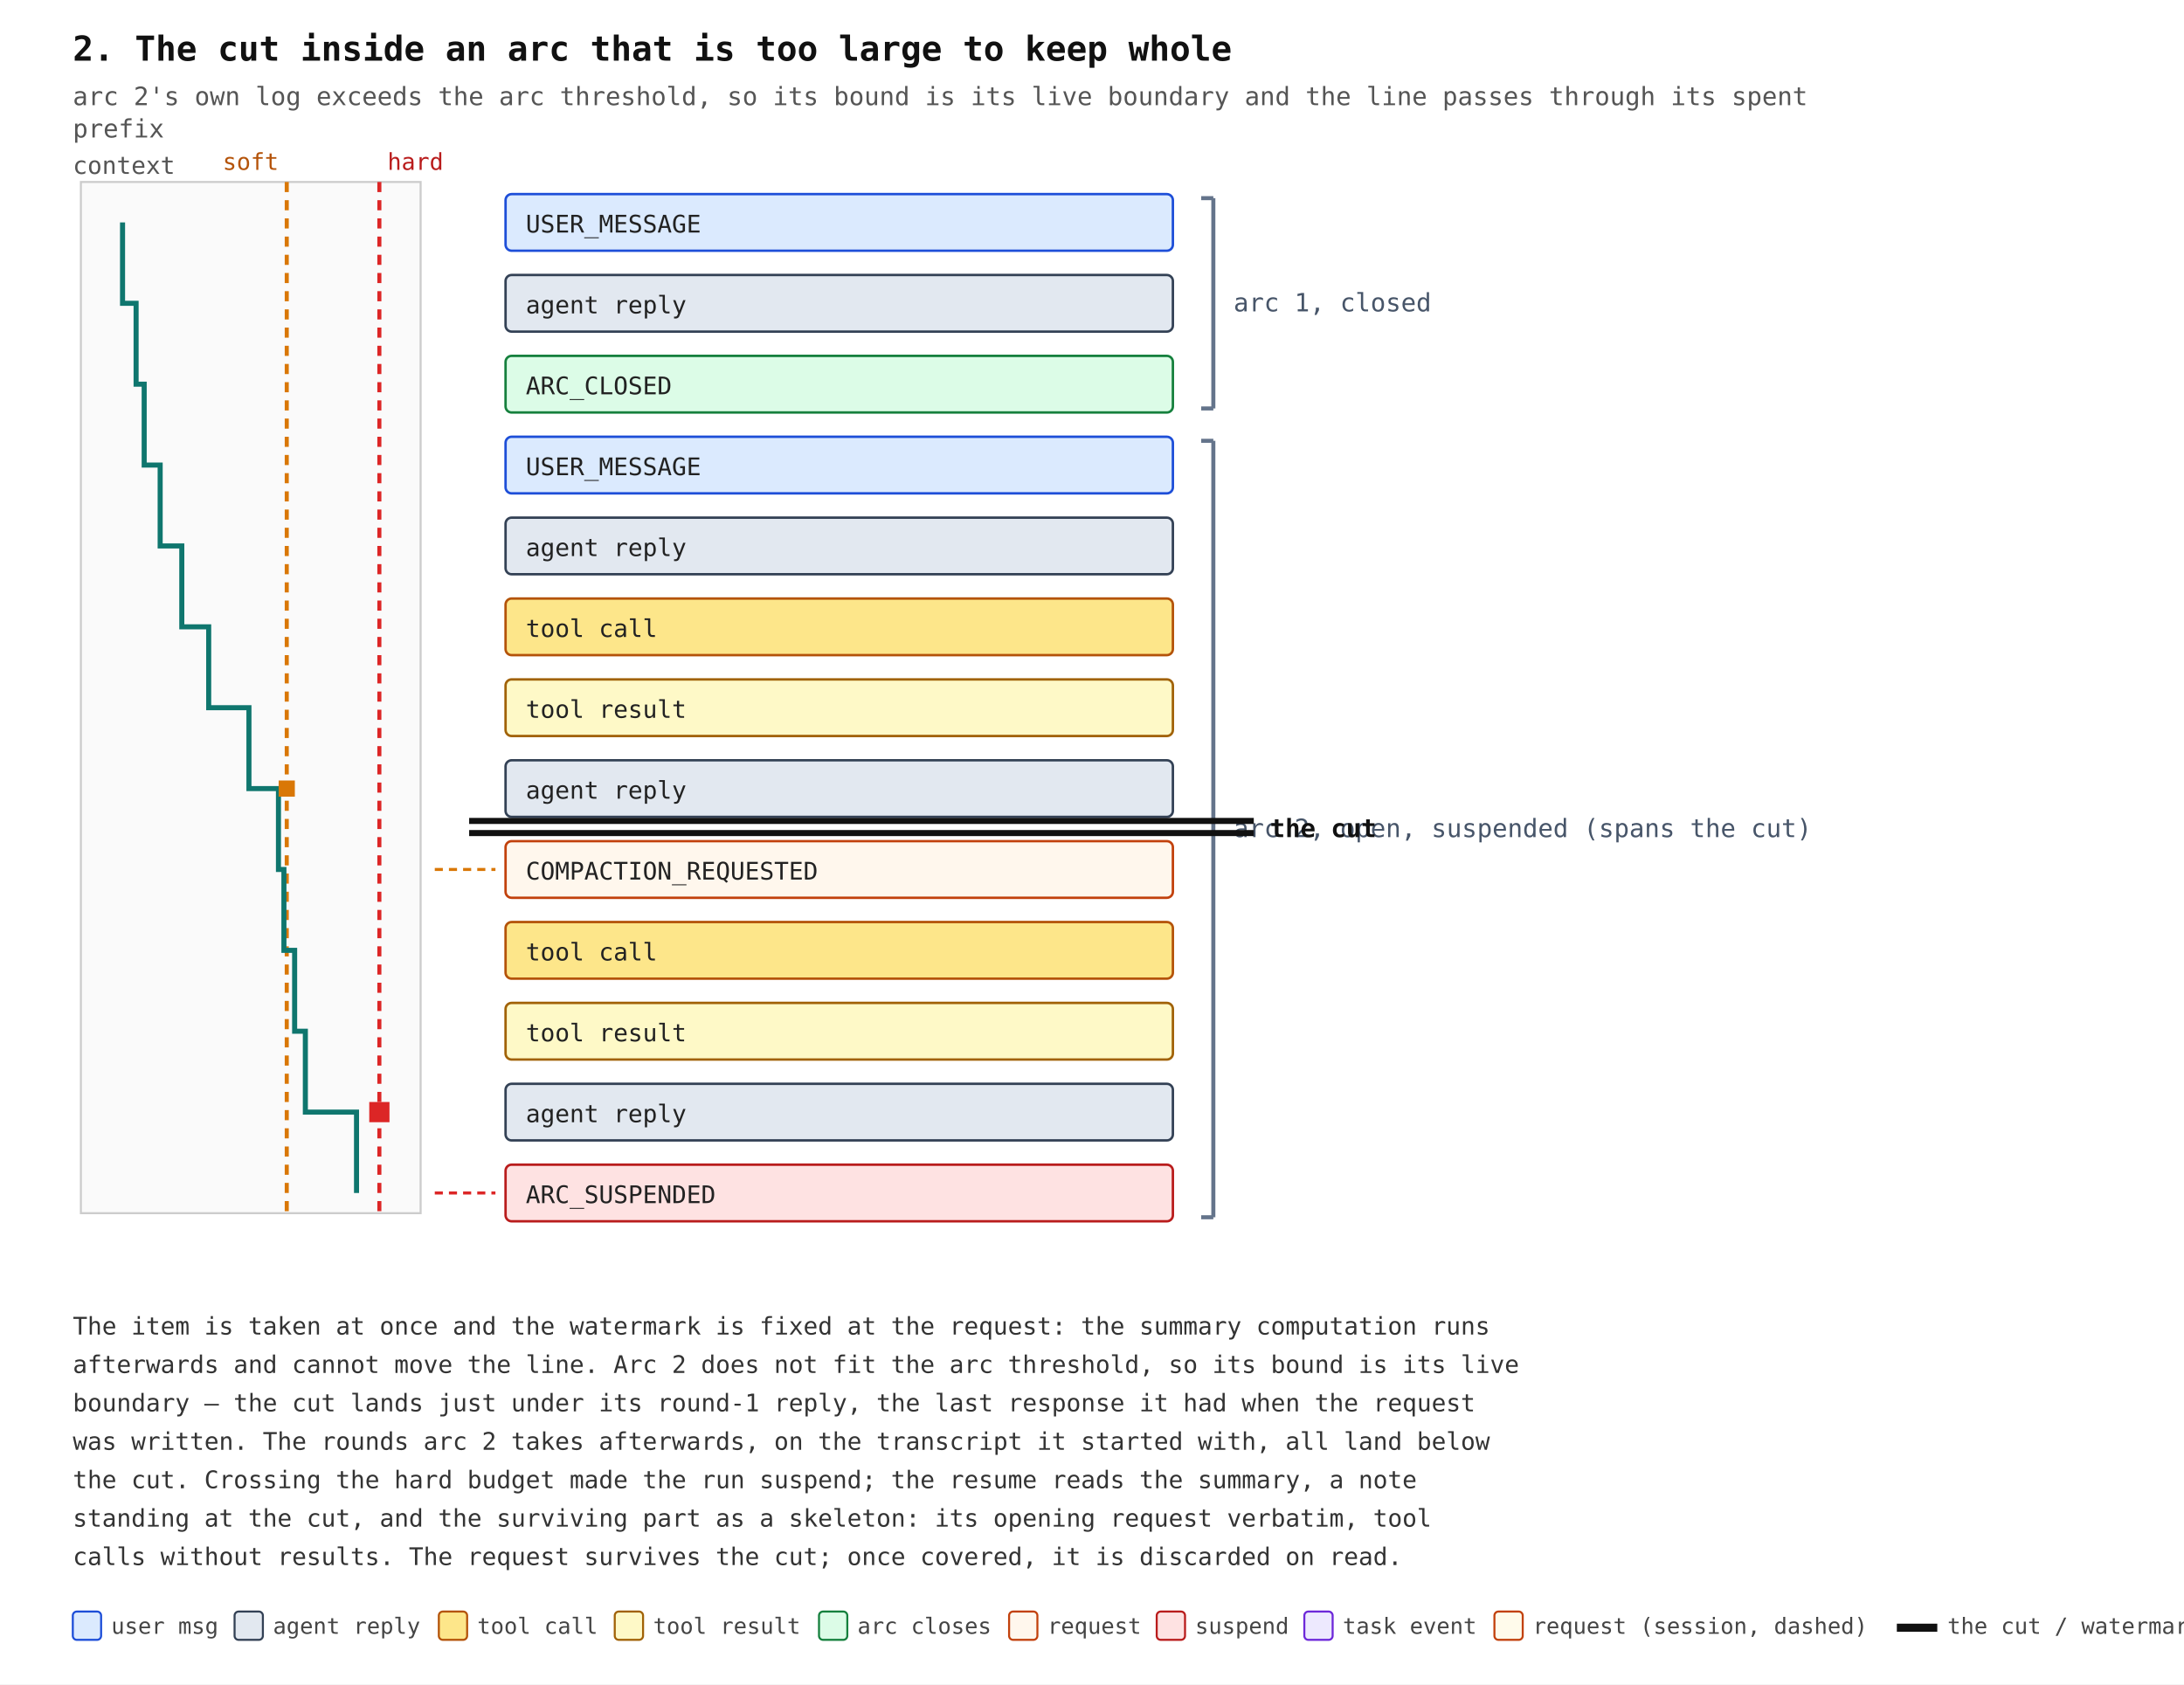
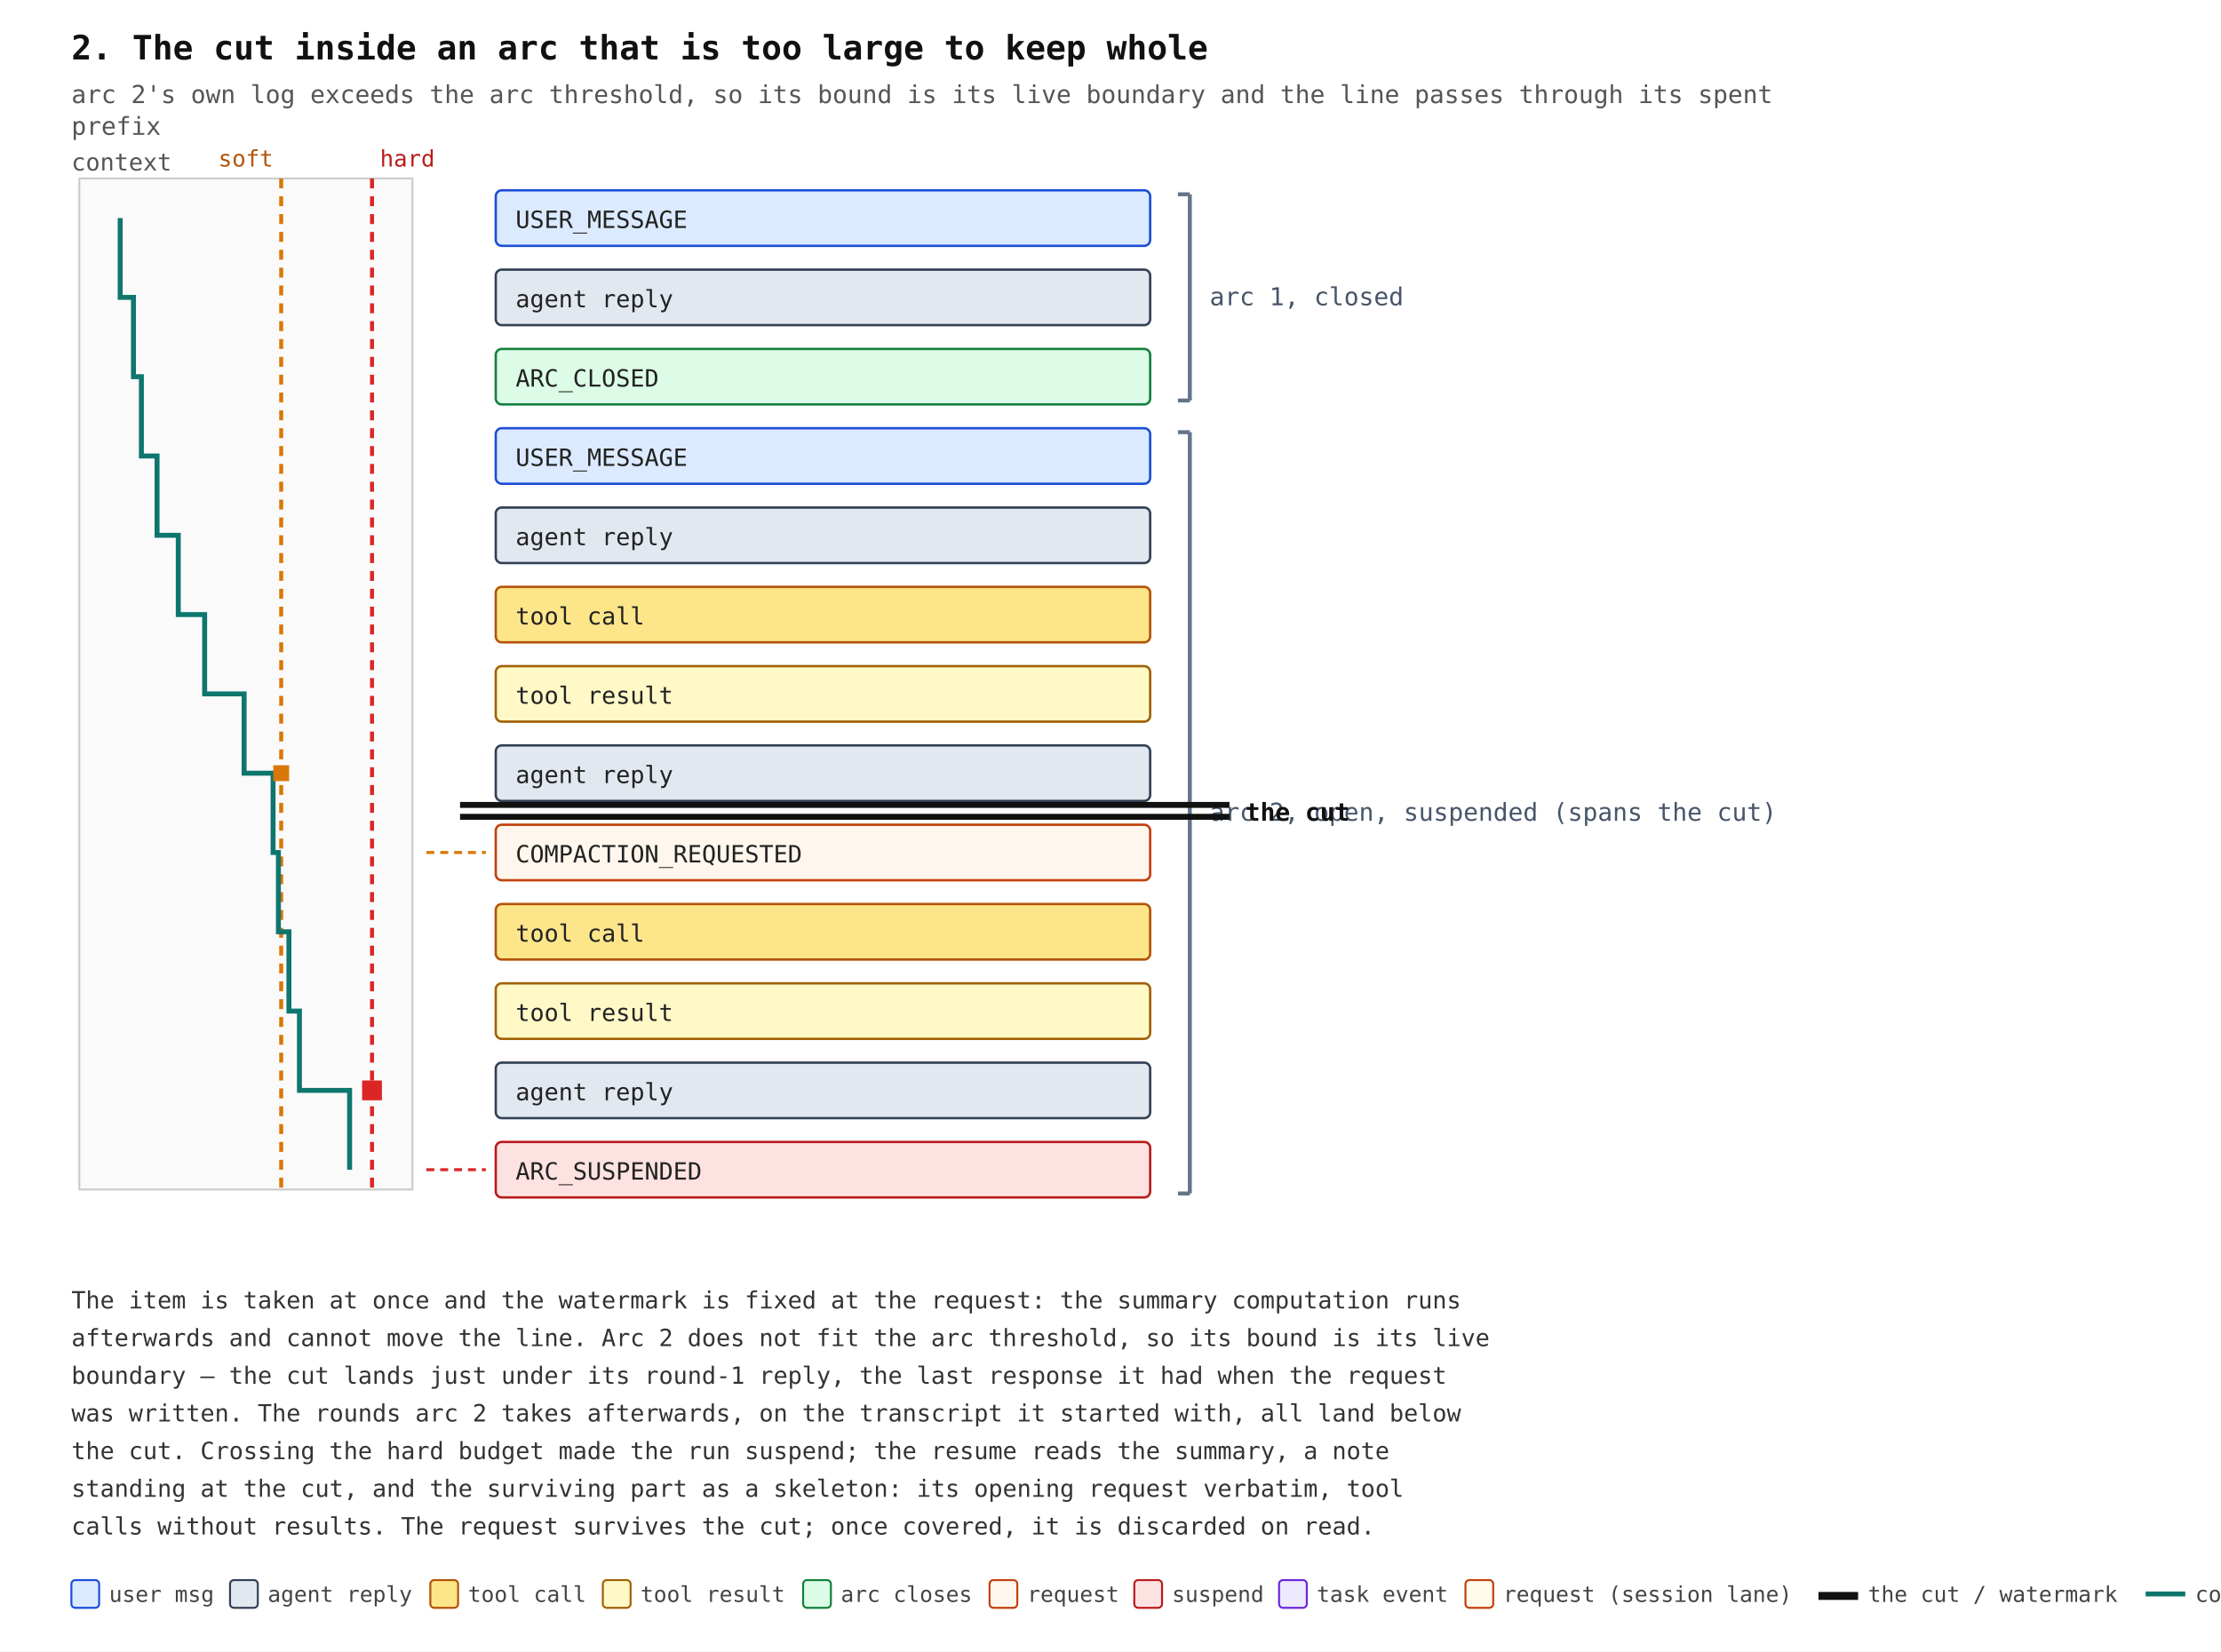
- <svg xmlns="http://www.w3.org/2000/svg" viewBox="0 0 1080 833" width="1080" font-family="ui-monospace, Menlo, Consolas, monospace">
+ <svg xmlns="http://www.w3.org/2000/svg" viewBox="0 0 1120 833" width="1120" font-family="ui-monospace, Menlo, Consolas, monospace">
  <rect width="100%" height="100%" fill="white" />
  <text x="36" y="30" font-size="17" font-weight="bold" fill="#111">2. The cut inside an arc that is too large to keep whole</text>
  <text x="36" y="52" font-size="12.5" fill="#555">arc 2's own log exceeds the arc threshold, so its bound is its live boundary and the line passes through its spent</text>
  <text x="36" y="68" font-size="12.5" fill="#555">prefix</text>
  <text x="36" y="86" font-size="12" fill="#555">context</text>
  <rect x="40" y="90" width="168" height="510" fill="#fafafa" stroke="#ccc" />
  <line x1="141.8" y1="90" x2="141.8" y2="600" stroke="#d97706" stroke-width="2" stroke-dasharray="5,4" />
  <line x1="187.6" y1="90" x2="187.6" y2="600" stroke="#dc2626" stroke-width="2" stroke-dasharray="5,4" />
  <text x="137.8" y="84" font-size="11.5" fill="#b45309" text-anchor="end">soft</text>
  <text x="191.6" y="84" font-size="11.5" fill="#b91c1c">hard</text>
  <polyline points="60.6,110.0 60.6,150.0 67.3,150.0 67.3,190.0 71.3,190.0 71.3,230.0 79.2,230.0 79.2,270.0 89.9,270.0 89.9,310.0 103.2,310.0 103.2,350.0 123.1,350.0 123.1,390.0 137.7,390.0 137.7,430.0 140.4,430.0 140.4,470.0 145.7,470.0 145.7,510.0 151.0,510.0 151.0,550.0 176.3,550.0 176.3,590.0 176.3,590.0" fill="none" stroke="#0f766e" stroke-width="2.5" />
  <rect x="137.8" y="386.0" width="8" height="8" fill="#d97706" />
  <rect x="182.6" y="545.0" width="10" height="10" fill="#dc2626" />
  <rect x="250" y="96" width="330" height="28" rx="3" fill="#dbeafe" stroke="#1d4ed8" stroke-width="1.2" />
  <text x="260" y="115" font-size="12" fill="#222">USER_MESSAGE</text>
  <rect x="250" y="136" width="330" height="28" rx="3" fill="#e2e8f0" stroke="#334155" stroke-width="1.2" />
  <text x="260" y="155" font-size="12" fill="#222">agent reply</text>
  <rect x="250" y="176" width="330" height="28" rx="3" fill="#dcfce7" stroke="#15803d" stroke-width="1.2" />
  <text x="260" y="195" font-size="12" fill="#222">ARC_CLOSED</text>
  <rect x="250" y="216" width="330" height="28" rx="3" fill="#dbeafe" stroke="#1d4ed8" stroke-width="1.2" />
  <text x="260" y="235" font-size="12" fill="#222">USER_MESSAGE</text>
  <rect x="250" y="256" width="330" height="28" rx="3" fill="#e2e8f0" stroke="#334155" stroke-width="1.2" />
  <text x="260" y="275" font-size="12" fill="#222">agent reply</text>
  <rect x="250" y="296" width="330" height="28" rx="3" fill="#fde68a" stroke="#b45309" stroke-width="1.2" />
  <text x="260" y="315" font-size="12" fill="#222">tool call</text>
  <rect x="250" y="336" width="330" height="28" rx="3" fill="#fef9c7" stroke="#a16207" stroke-width="1.2" />
  <text x="260" y="355" font-size="12" fill="#222">tool result</text>
  <rect x="250" y="376" width="330" height="28" rx="3" fill="#e2e8f0" stroke="#334155" stroke-width="1.2" />
  <text x="260" y="395" font-size="12" fill="#222">agent reply</text>
  <rect x="250" y="416" width="330" height="28" rx="3" fill="#fff7ed" stroke="#c2410c" stroke-width="1.2" />
  <text x="260" y="435" font-size="12" fill="#222">COMPACTION_REQUESTED</text>
  <rect x="250" y="456" width="330" height="28" rx="3" fill="#fde68a" stroke="#b45309" stroke-width="1.2" />
  <text x="260" y="475" font-size="12" fill="#222">tool call</text>
  <rect x="250" y="496" width="330" height="28" rx="3" fill="#fef9c7" stroke="#a16207" stroke-width="1.2" />
  <text x="260" y="515" font-size="12" fill="#222">tool result</text>
  <rect x="250" y="536" width="330" height="28" rx="3" fill="#e2e8f0" stroke="#334155" stroke-width="1.2" />
  <text x="260" y="555" font-size="12" fill="#222">agent reply</text>
  <rect x="250" y="576" width="330" height="28" rx="3" fill="#fee2e2" stroke="#b91c1c" stroke-width="1.2" />
  <text x="260" y="595" font-size="12" fill="#222">ARC_SUSPENDED</text>
  <path d="M 215 430 H 245" stroke="#d97706" stroke-width="1.5" stroke-dasharray="4,3" />
  <path d="M 215 590 H 245" stroke="#dc2626" stroke-width="1.5" stroke-dasharray="4,3" />
  <path d="M 600 98 V 202" stroke="#64748b" stroke-width="2" fill="none" />
  <path d="M 594 98 H 600 M 594 202 H 600" stroke="#64748b" stroke-width="2" fill="none" />
  <text x="610" y="154.0" font-size="12.5" fill="#475569">arc 1, closed</text>
  <path d="M 600 218 V 602" stroke="#64748b" stroke-width="2" fill="none" />
  <path d="M 594 218 H 600 M 594 602 H 600" stroke="#64748b" stroke-width="2" fill="none" />
  <text x="610" y="414.0" font-size="12.5" fill="#475569">arc 2, open, suspended  (spans the cut)</text>
  <line x1="232" y1="406" x2="620" y2="406" stroke="#111" stroke-width="3" />
  <line x1="232" y1="412" x2="620" y2="412" stroke="#111" stroke-width="3" />
  <text x="628" y="414" font-size="12.5" font-weight="bold" fill="#111">the cut</text>
  <text x="36" y="660" font-size="12" fill="#333">The item is taken at once and the watermark is fixed at the request: the summary computation runs</text>
  <text x="36" y="679" font-size="12" fill="#333">afterwards and cannot move the line. Arc 2 does not fit the arc threshold, so its bound is its live</text>
  <text x="36" y="698" font-size="12" fill="#333">boundary — the cut lands just under its round-1 reply, the last response it had when the request</text>
  <text x="36" y="717" font-size="12" fill="#333">was written. The rounds arc 2 takes afterwards, on the transcript it started with, all land below</text>
  <text x="36" y="736" font-size="12" fill="#333">the cut. Crossing the hard budget made the run suspend; the resume reads the summary, a note</text>
  <text x="36" y="755" font-size="12" fill="#333">standing at the cut, and the surviving part as a skeleton: its opening request verbatim, tool</text>
  <text x="36" y="774" font-size="12" fill="#333">calls without results. The request survives the cut; once covered, it is discarded on read.</text>
  <rect x="36" y="797" width="14" height="14" rx="2" fill="#dbeafe" stroke="#1d4ed8" />
  <text x="55" y="808" font-size="11" fill="#444">user msg</text>
  <rect x="116" y="797" width="14" height="14" rx="2" fill="#e2e8f0" stroke="#334155" />
  <text x="135" y="808" font-size="11" fill="#444">agent reply</text>
  <rect x="217" y="797" width="14" height="14" rx="2" fill="#fde68a" stroke="#b45309" />
  <text x="236" y="808" font-size="11" fill="#444">tool call</text>
  <rect x="304" y="797" width="14" height="14" rx="2" fill="#fef9c7" stroke="#a16207" />
  <text x="323" y="808" font-size="11" fill="#444">tool result</text>
  <rect x="405" y="797" width="14" height="14" rx="2" fill="#dcfce7" stroke="#15803d" />
  <text x="424" y="808" font-size="11" fill="#444">arc closes</text>
  <rect x="499" y="797" width="14" height="14" rx="2" fill="#fff7ed" stroke="#c2410c" />
  <text x="518" y="808" font-size="11" fill="#444">request</text>
  <rect x="572" y="797" width="14" height="14" rx="2" fill="#fee2e2" stroke="#b91c1c" />
  <text x="591" y="808" font-size="11" fill="#444">suspend</text>
  <rect x="645" y="797" width="14" height="14" rx="2" fill="#ede9fe" stroke="#6d28d9" />
  <text x="664" y="808" font-size="11" fill="#444">task event</text>
  <rect x="739" y="797" width="14" height="14" rx="2" fill="#fffbeb" stroke="#c2410c" />
-   <text x="758" y="808" font-size="11" fill="#444">request (session, dashed)</text>
-   <rect x="938" y="803" width="20" height="4" fill="#111" />
-   <text x="963" y="808" font-size="11" fill="#444">the cut / watermark</text>
-   <line x1="1103" y1="804" x2="1123" y2="804" stroke="#0f766e" stroke-width="2.5" />
-   <text x="1128" y="808" font-size="11" fill="#444">context estimate, one step per event</text>
+   <text x="758" y="808" font-size="11" fill="#444">request (session lane)</text>
+   <rect x="917" y="803" width="20" height="4" fill="#111" />
+   <text x="942" y="808" font-size="11" fill="#444">the cut / watermark</text>
+   <line x1="1082" y1="804" x2="1102" y2="804" stroke="#0f766e" stroke-width="2.5" />
+   <text x="1107" y="808" font-size="11" fill="#444">context estimate, one step per event</text>
</svg>
